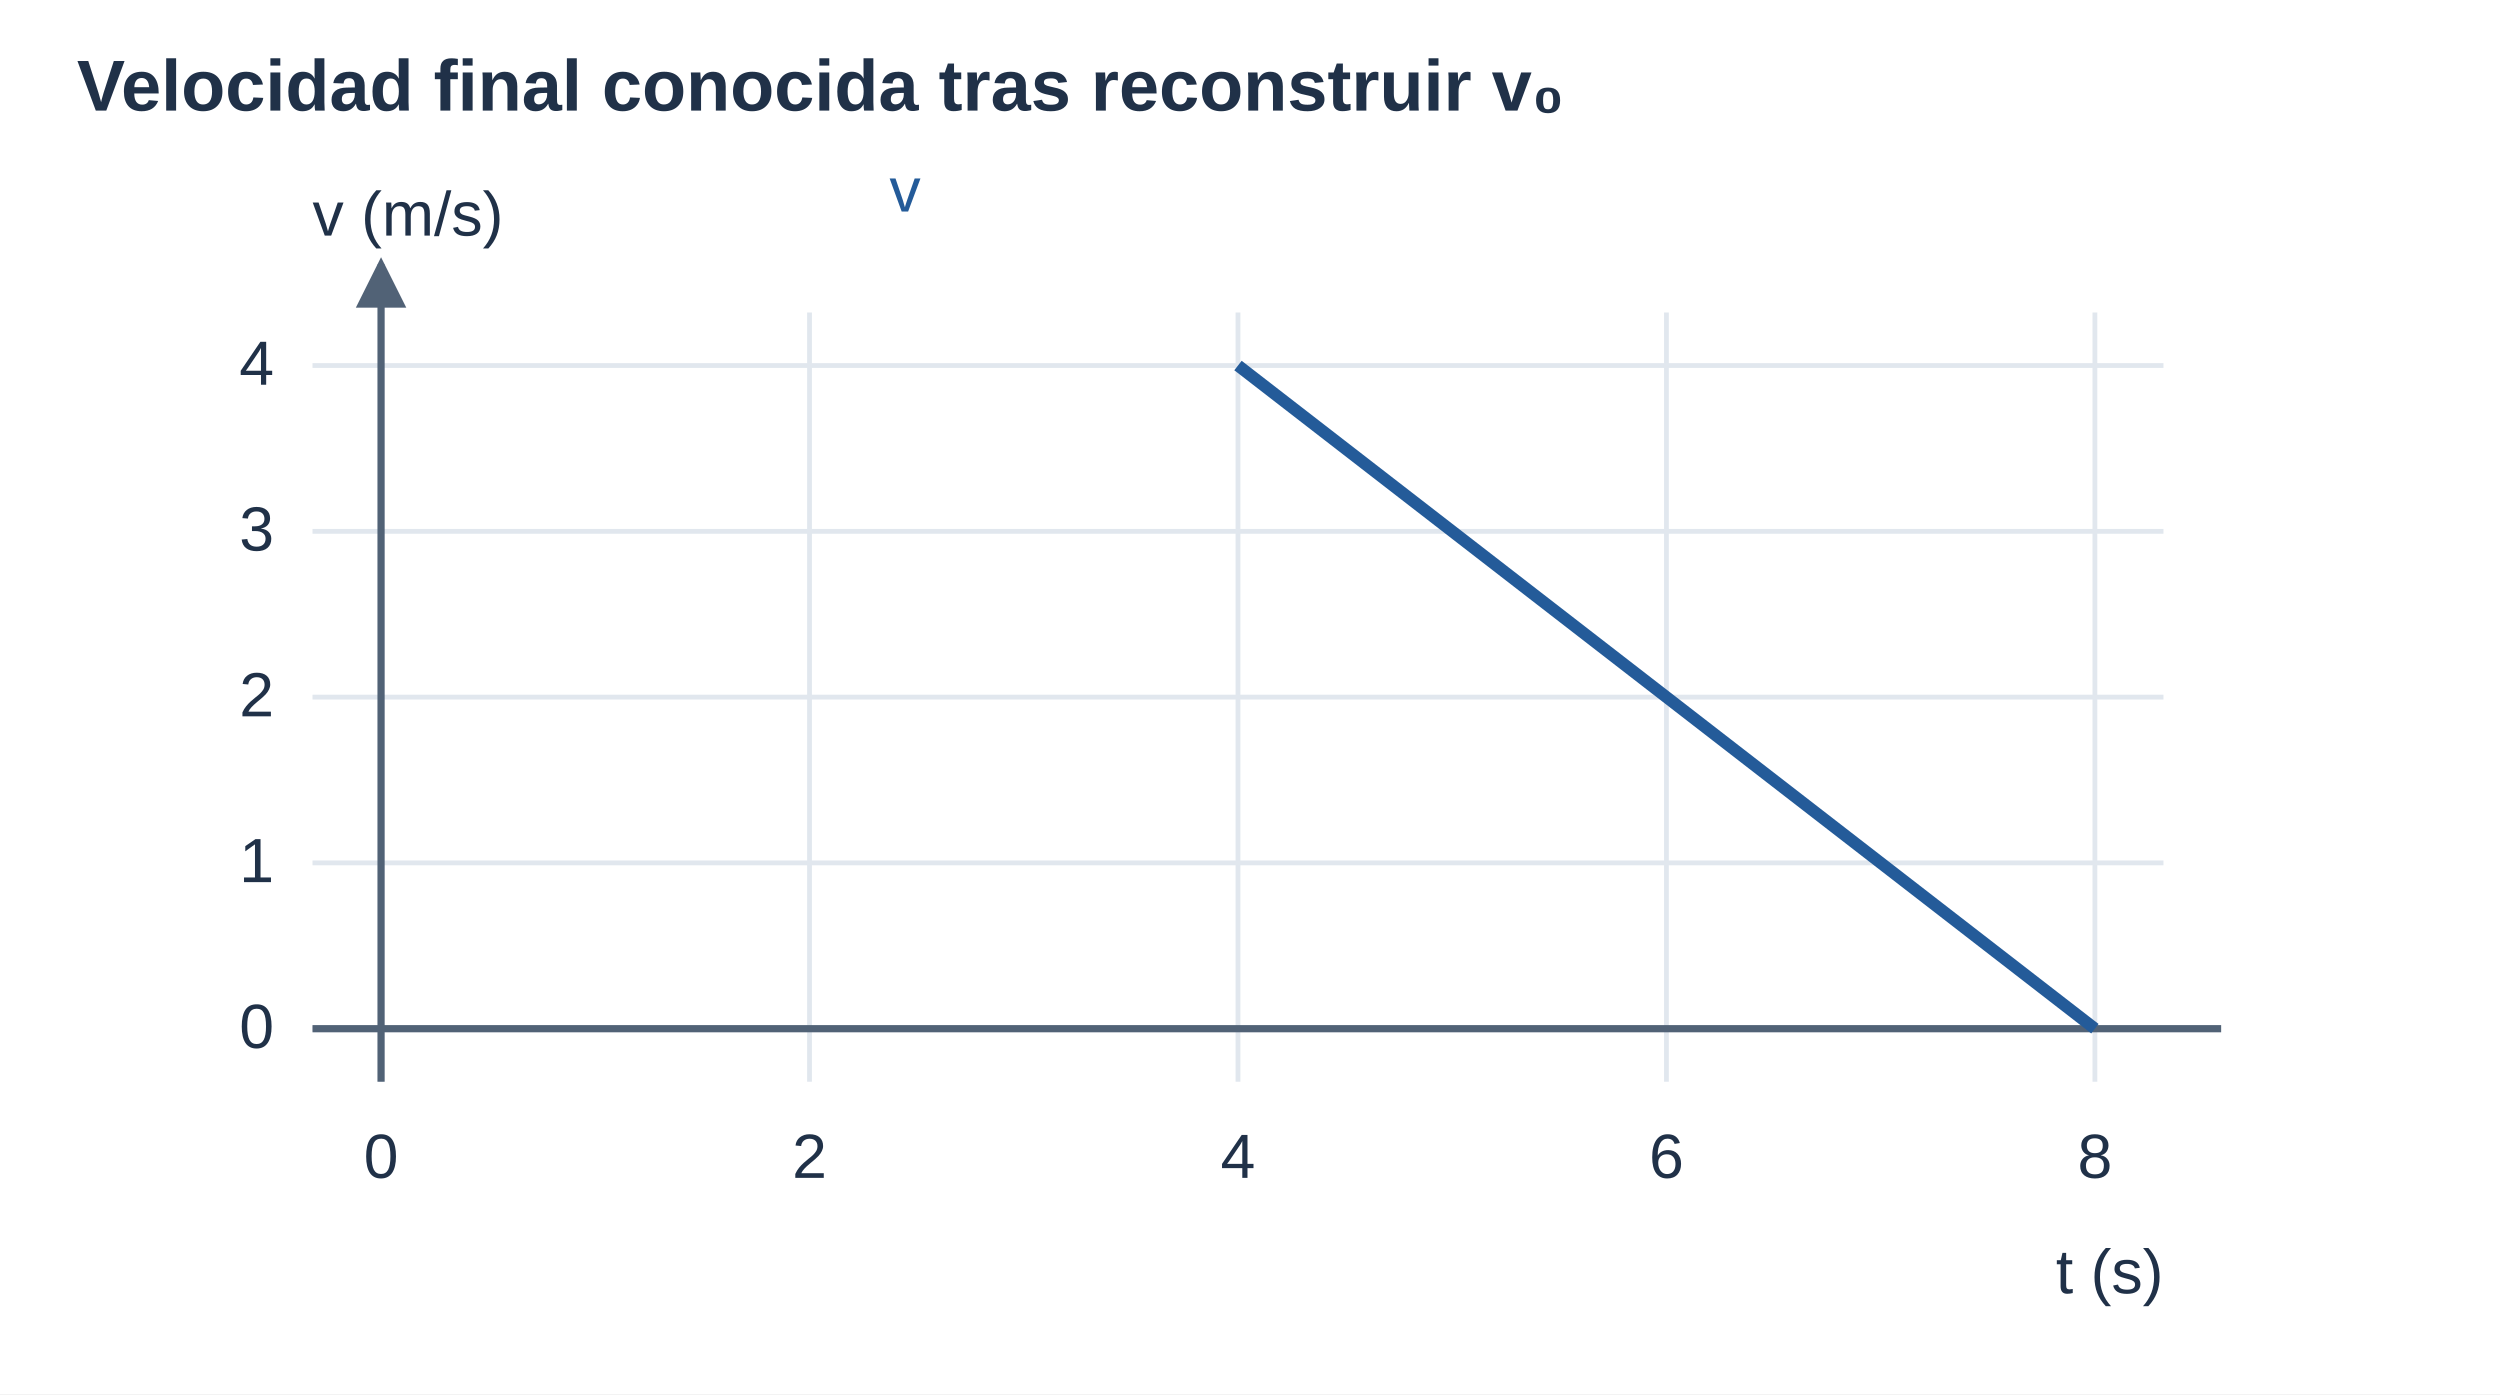
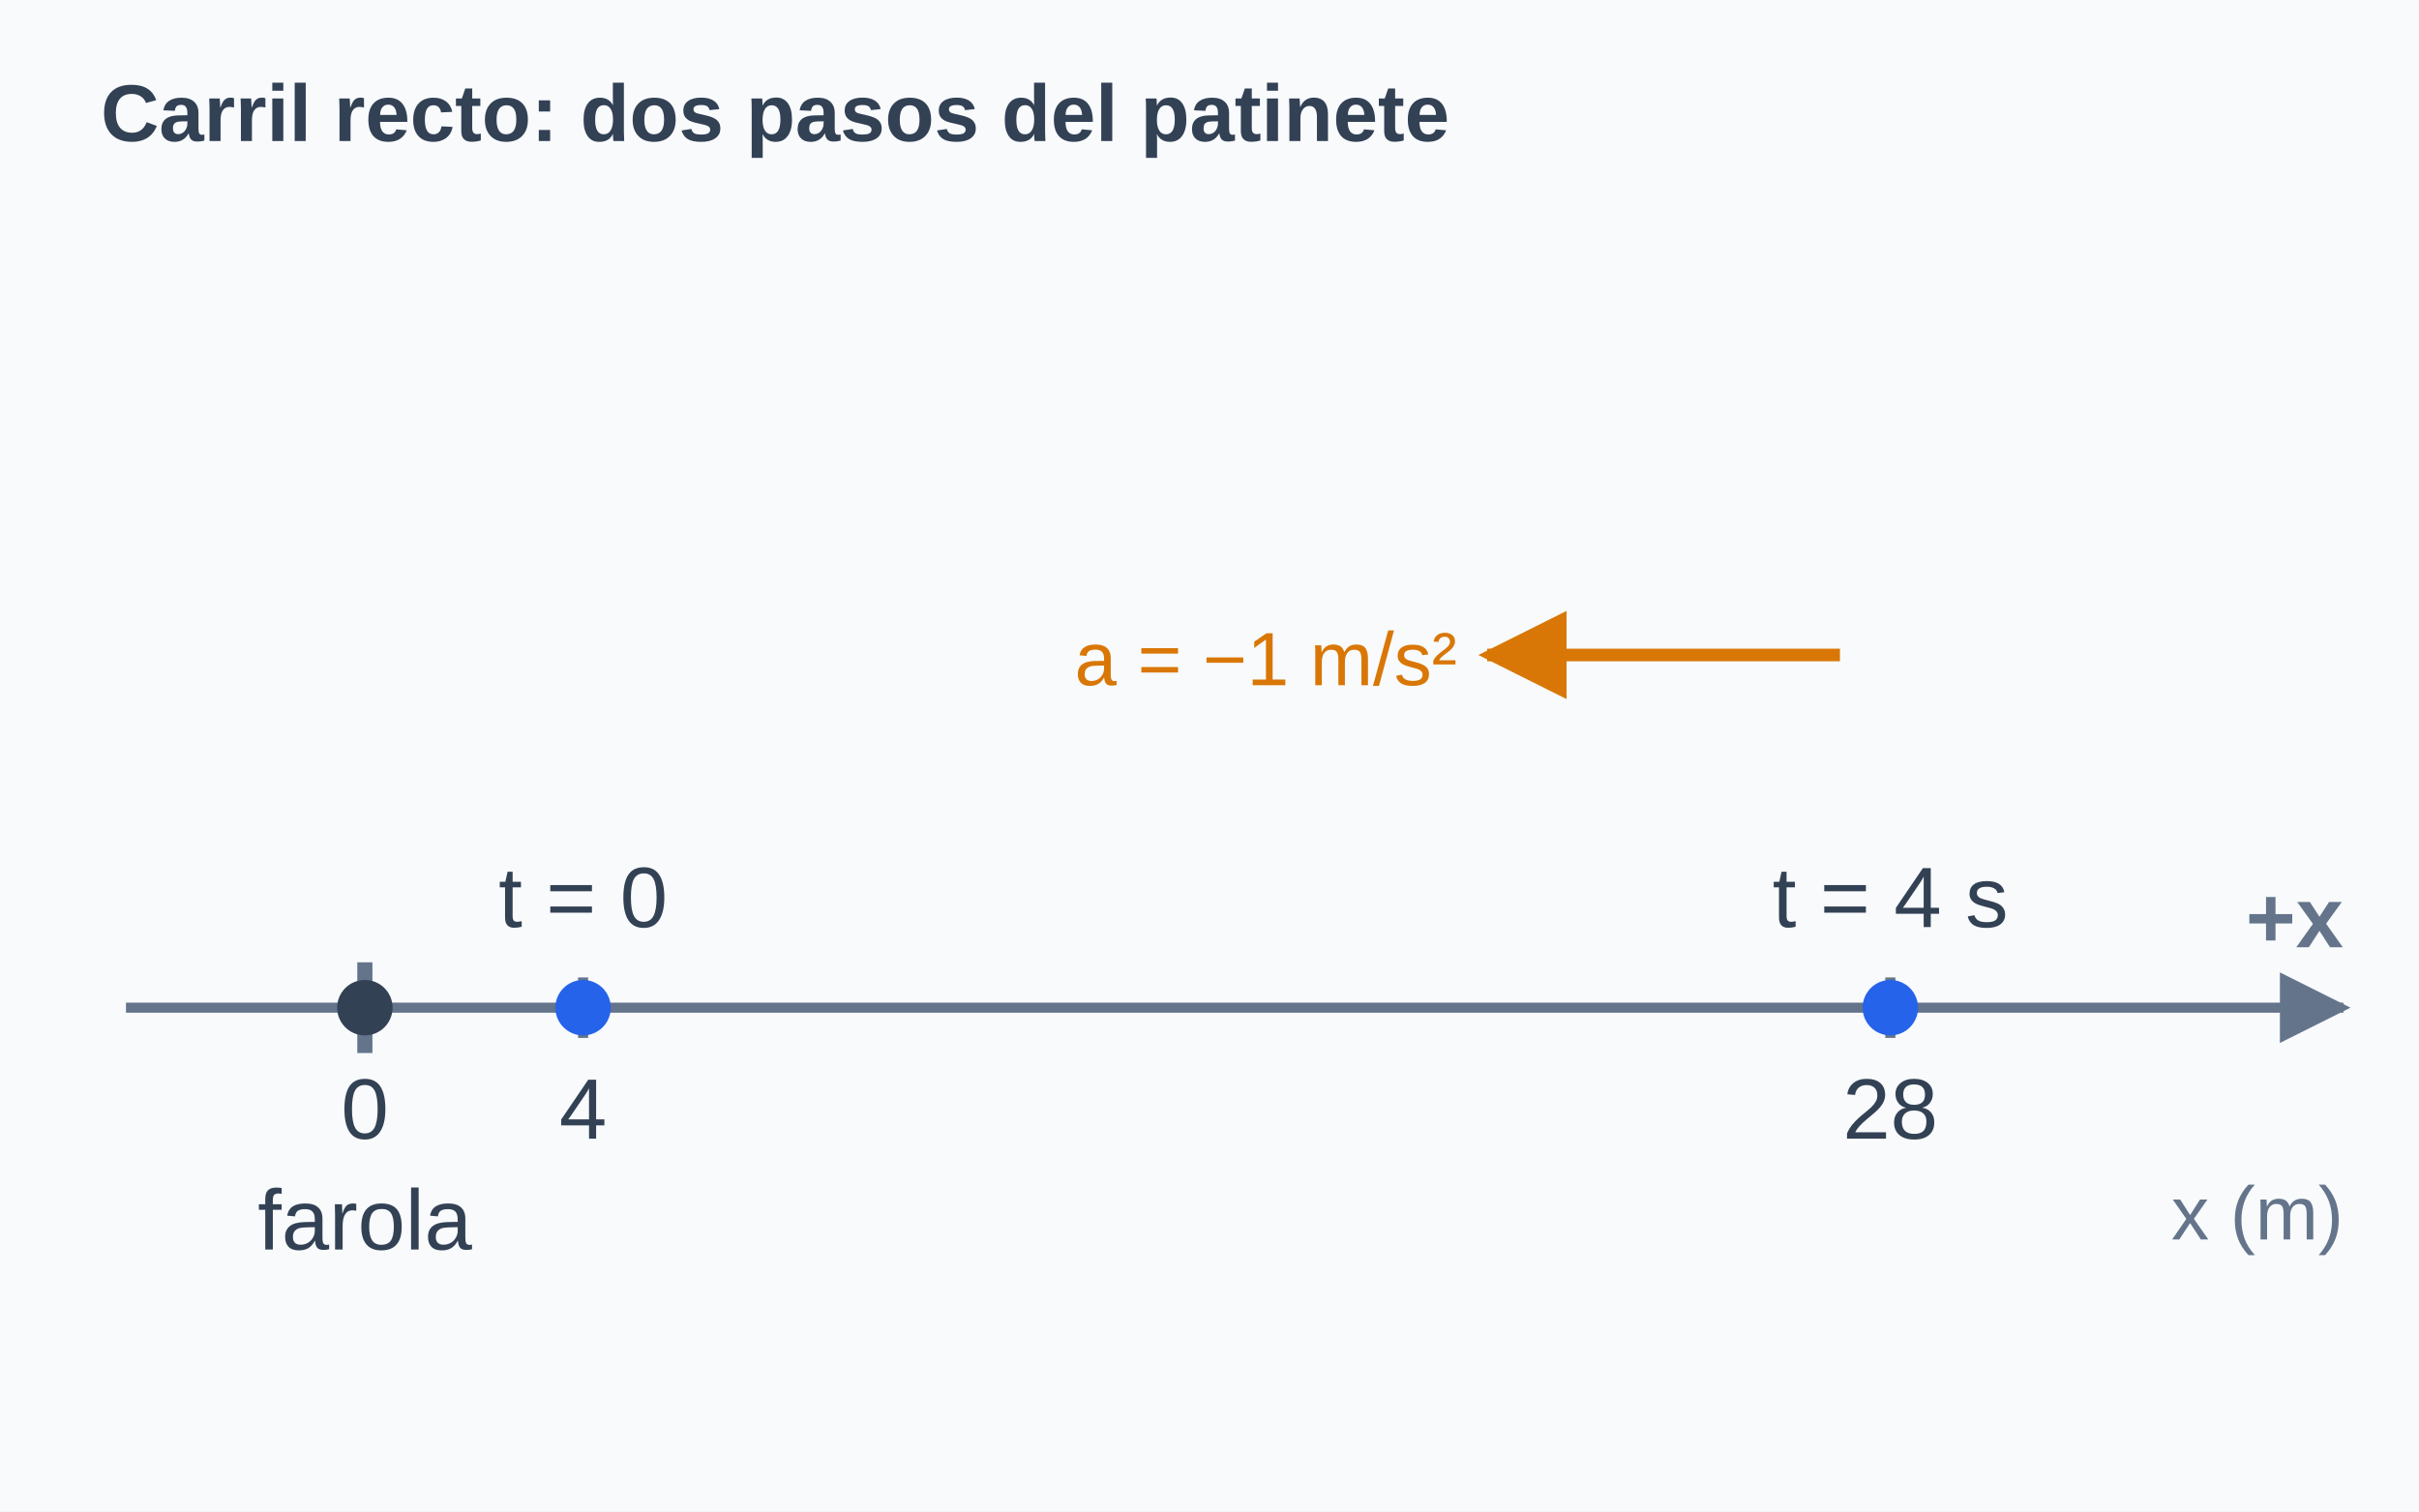
- <svg xmlns="http://www.w3.org/2000/svg" viewBox="0 0 520 290" role="img" aria-labelledby="title desc" style="max-width:100%;height:auto">
+ <svg xmlns="http://www.w3.org/2000/svg" viewBox="0 0 480 300" role="img" aria-labelledby="title desc">
  <defs>
-     <marker id="arrow" markerWidth="7" markerHeight="7" refX="6" refY="3.5" orient="auto-start-reverse">
-       <path d="M0 0 L7 3.5 L0 7Z" fill="context-stroke" />
+     <marker id="a-axis" viewBox="0 0 10 10" refX="9" refY="5" markerWidth="7" markerHeight="7" orient="auto-start-reverse">
+       <path d="M0 0 L10 5 L0 10 Z" fill="#64748b" />
+     </marker>
+     <marker id="a-blue" viewBox="0 0 10 10" refX="9" refY="5" markerWidth="7" markerHeight="7" orient="auto-start-reverse">
+       <path d="M0 0 L10 5 L0 10 Z" fill="#2563eb" />
+     </marker>
+     <marker id="a-amber" viewBox="0 0 10 10" refX="9" refY="5" markerWidth="7" markerHeight="7" orient="auto-start-reverse">
+       <path d="M0 0 L10 5 L0 10 Z" fill="#d97706" />
+     </marker>
+     <marker id="a-green" viewBox="0 0 10 10" refX="9" refY="5" markerWidth="7" markerHeight="7" orient="auto-start-reverse">
+       <path d="M0 0 L10 5 L0 10 Z" fill="#16a34a" />
+     </marker>
+     <marker id="a-red" viewBox="0 0 10 10" refX="9" refY="5" markerWidth="7" markerHeight="7" orient="auto-start-reverse">
+       <path d="M0 0 L10 5 L0 10 Z" fill="#dc2626" />
+     </marker>
+     <marker id="a-grey" viewBox="0 0 10 10" refX="9" refY="5" markerWidth="7" markerHeight="7" orient="auto-start-reverse">
+       <path d="M0 0 L10 5 L0 10 Z" fill="#94a3b8" />
    </marker>
  </defs>
-   <rect width="100%" height="100%" fill="white" />
-   <g font-family="Arial,sans-serif" font-size="13" fill="#203148">
-     <text x="16" y="23" font-size="15" font-weight="bold">Velocidad final conocida tras reconstruir v₀</text>
-     <path d="M79.26 65V225 M65 213.97H450" stroke="#e1e7ee" fill="none" />
-     <text x="79.26" y="245" text-anchor="middle">0</text>
-     <text x="57" y="217.97" text-anchor="end">0</text>
-     <path d="M168.38 65V225 M65 179.48H450" stroke="#e1e7ee" fill="none" />
-     <text x="168.38" y="245" text-anchor="middle">2</text>
-     <text x="57" y="183.48" text-anchor="end">1</text>
-     <path d="M257.50 65V225 M65 145.00H450" stroke="#e1e7ee" fill="none" />
-     <text x="257.50" y="245" text-anchor="middle">4</text>
-     <text x="57" y="149.00" text-anchor="end">2</text>
-     <path d="M346.62 65V225 M65 110.52H450" stroke="#e1e7ee" fill="none" />
-     <text x="346.62" y="245" text-anchor="middle">6</text>
-     <text x="57" y="114.52" text-anchor="end">3</text>
-     <path d="M435.74 65V225 M65 76.03H450" stroke="#e1e7ee" fill="none" />
-     <text x="435.74" y="245" text-anchor="middle">8</text>
-     <text x="57" y="80.03" text-anchor="end">4</text>
-     <path d="M65 213.97H462 M79.26 225V55" stroke="#516276" stroke-width="1.5" fill="none" marker-end="url(#arrow)" />
-     <text x="450" y="269" text-anchor="end">t (s)</text>
-     <text x="65" y="49">v (m/s)</text>
-     <polyline points="257.50,76.03 435.74,213.97" fill="none" stroke="#245b99" stroke-width="2.5" />
-     <text x="185" y="44" fill="#245b99">v</text>
+   <rect width="480" height="300" fill="#f8fafc" />
+   <g font-family="Arial, sans-serif">
+     <path d="M25.0 200.0 L465.0 200.0" fill="none" stroke="#64748b" stroke-width="2" marker-end="url(#a-axis)" />
+     <text x="465.0" y="188.0" font-size="17" text-anchor="end" fill="#64748b" font-weight="bold">+x</text>
+     <path d="M72.4 194.0 L72.4 206.0" fill="none" stroke="#64748b" stroke-width="2" />
+     <text x="72.4" y="226.0" font-size="17" text-anchor="middle" fill="#334155">0</text>
+     <path d="M115.7 194.0 L115.7 206.0" fill="none" stroke="#64748b" stroke-width="2" />
+     <text x="115.7" y="226.0" font-size="17" text-anchor="middle" fill="#334155">4</text>
+     <path d="M375.1 194.0 L375.1 206.0" fill="none" stroke="#64748b" stroke-width="2" />
+     <text x="375.1" y="226.0" font-size="17" text-anchor="middle" fill="#334155">28</text>
+     <path d="M72.4 191.0 L72.4 209.0" fill="none" stroke="#64748b" stroke-width="3" />
+     <text x="465.0" y="246.0" font-size="15" text-anchor="end" fill="#64748b">x (m)</text>
+     <circle cx="72.4" cy="200.0" r="5.5" fill="#334155" />
+     <text x="72.4" y="248.0" font-size="17" text-anchor="middle" fill="#334155">farola</text>
+     <circle cx="115.7" cy="200.0" r="5.5" fill="#2563eb" />
+     <text x="115.7" y="184.0" font-size="17" text-anchor="middle" fill="#334155">t = 0</text>
+     <circle cx="375.1" cy="200.0" r="5.5" fill="#2563eb" />
+     <text x="375.1" y="184.0" font-size="17" text-anchor="middle" fill="#334155">t = 4 s</text>
+     <path d="M365.1 130.0 L295.1 130.0" fill="none" stroke="#d97706" stroke-width="2.5" marker-end="url(#a-amber)" />
+     <text x="289.1" y="136.0" font-size="15" text-anchor="end" fill="#d97706">a = −1 m/s²</text>
+     <text x="20.0" y="28.0" font-size="16" text-anchor="start" fill="#334155" font-weight="bold">Carril recto: dos pasos del patinete</text>
  </g>
</svg>
